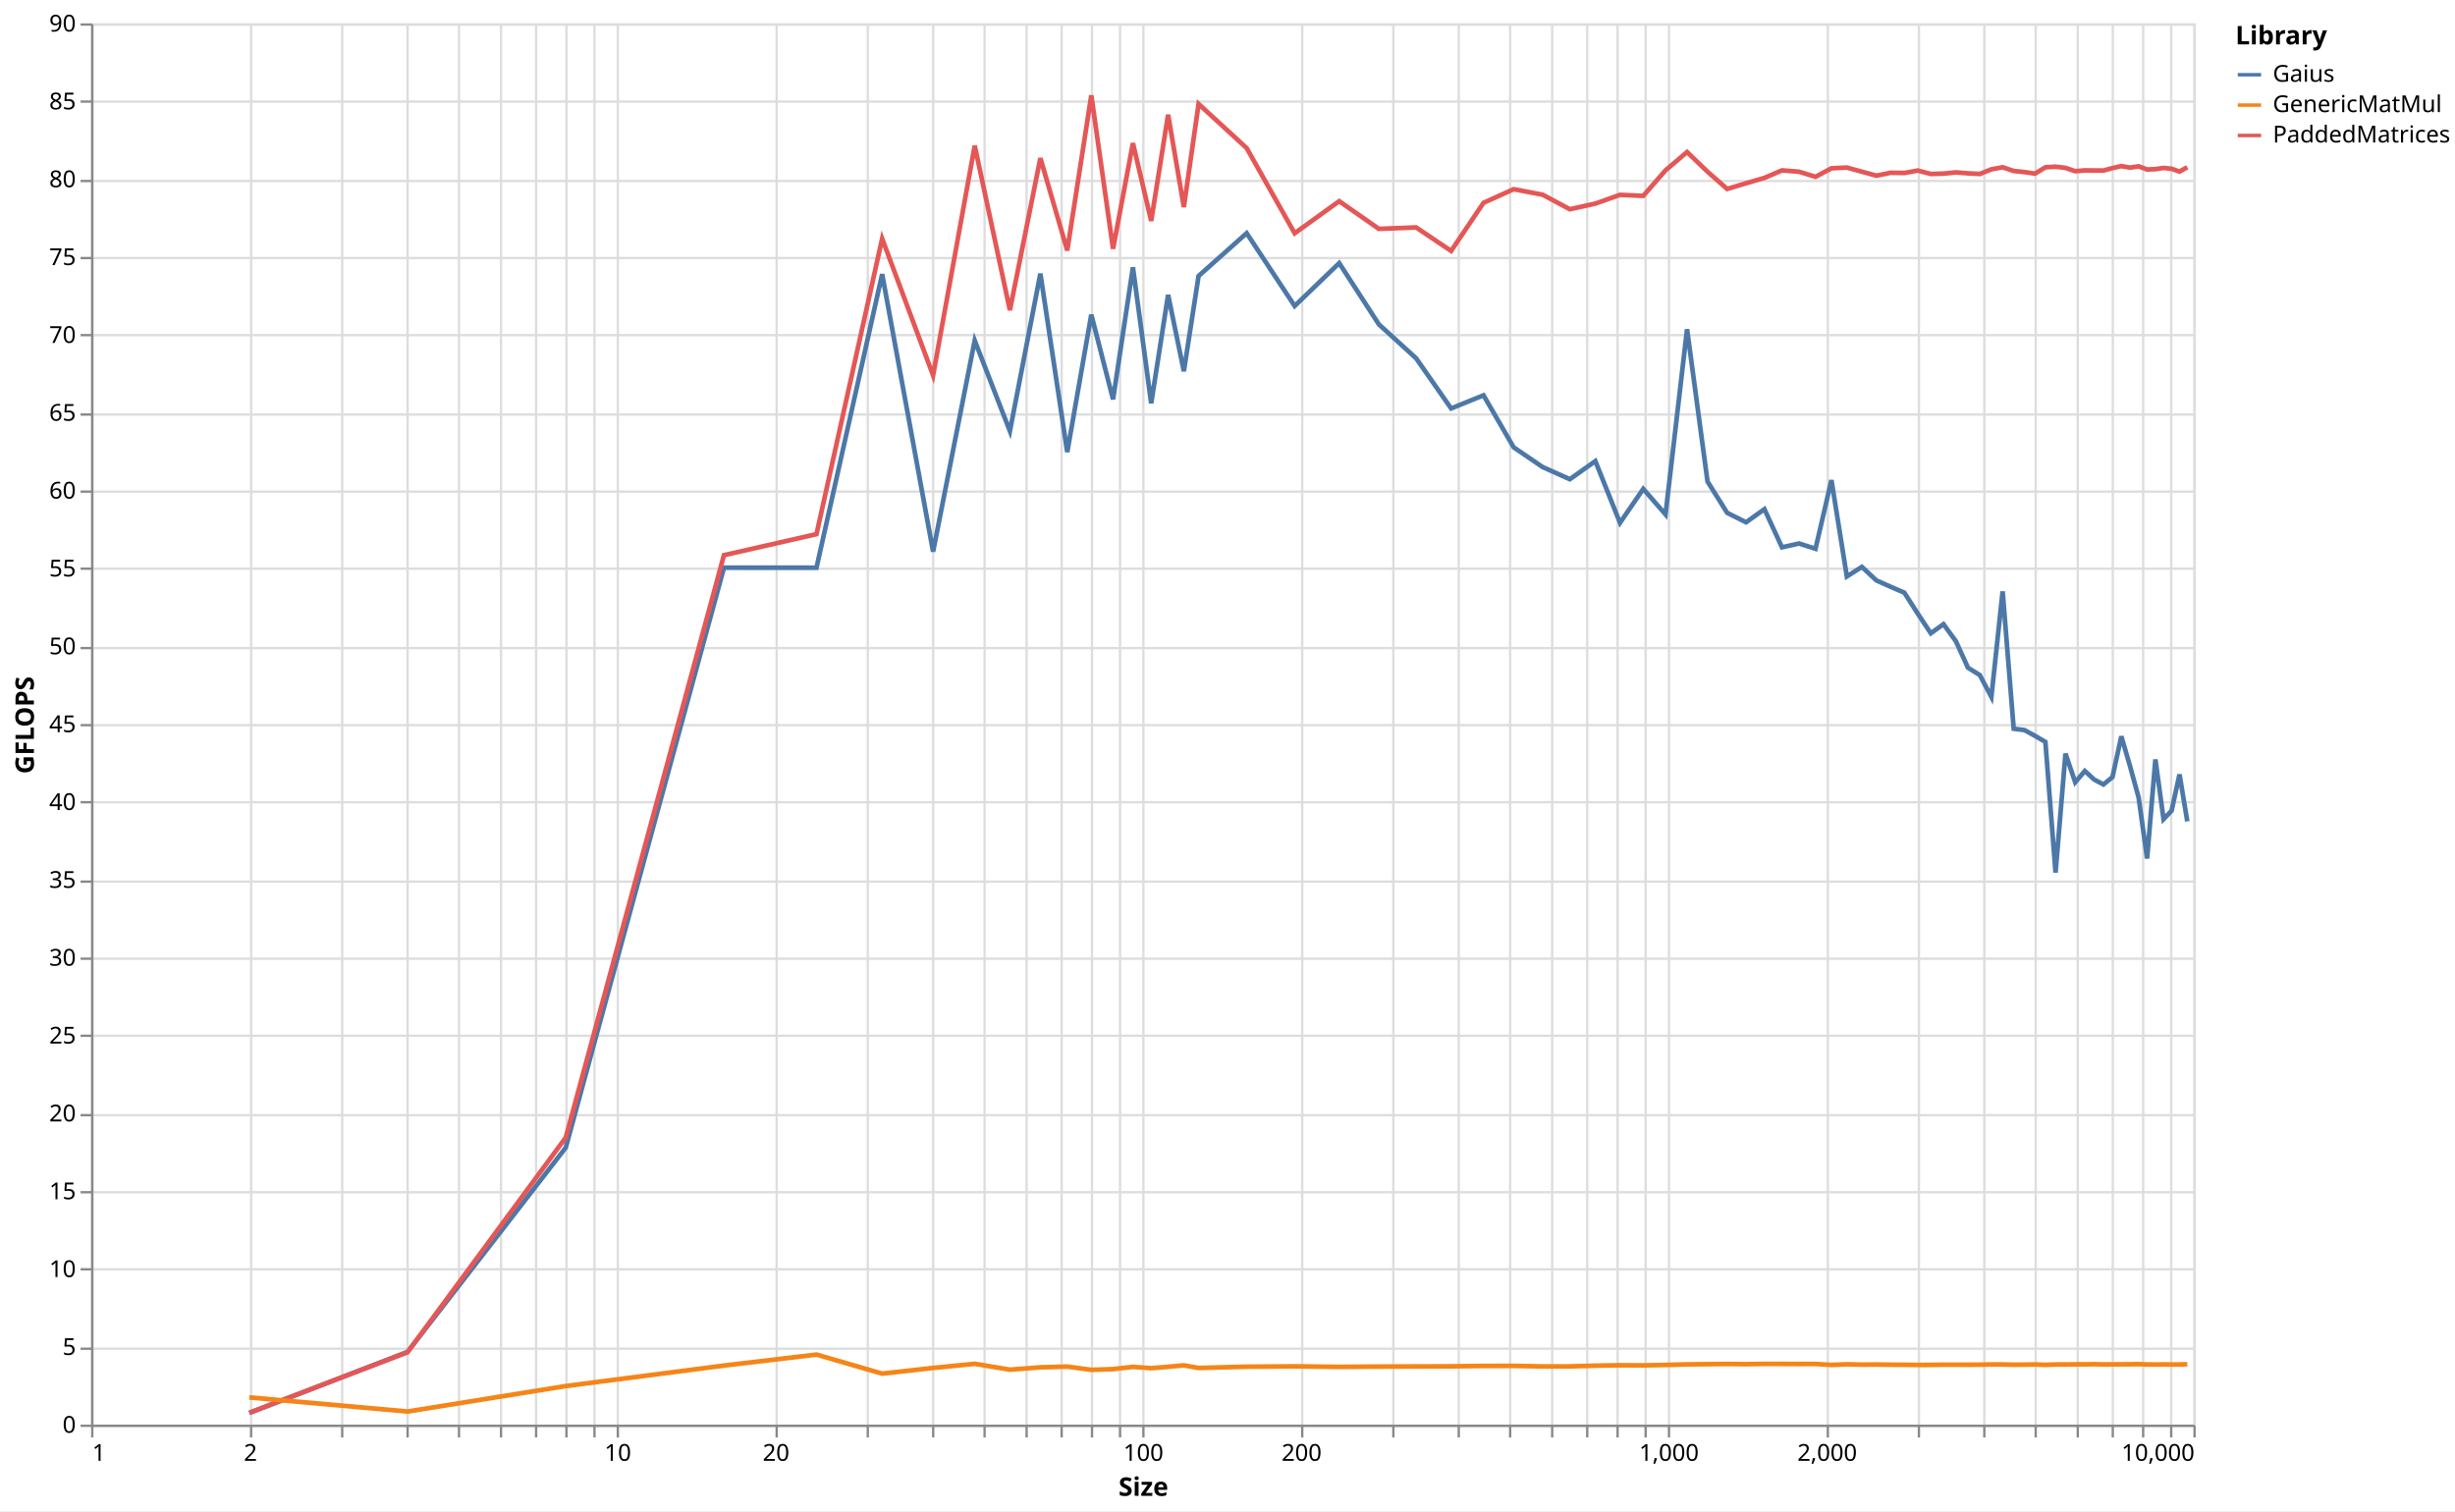
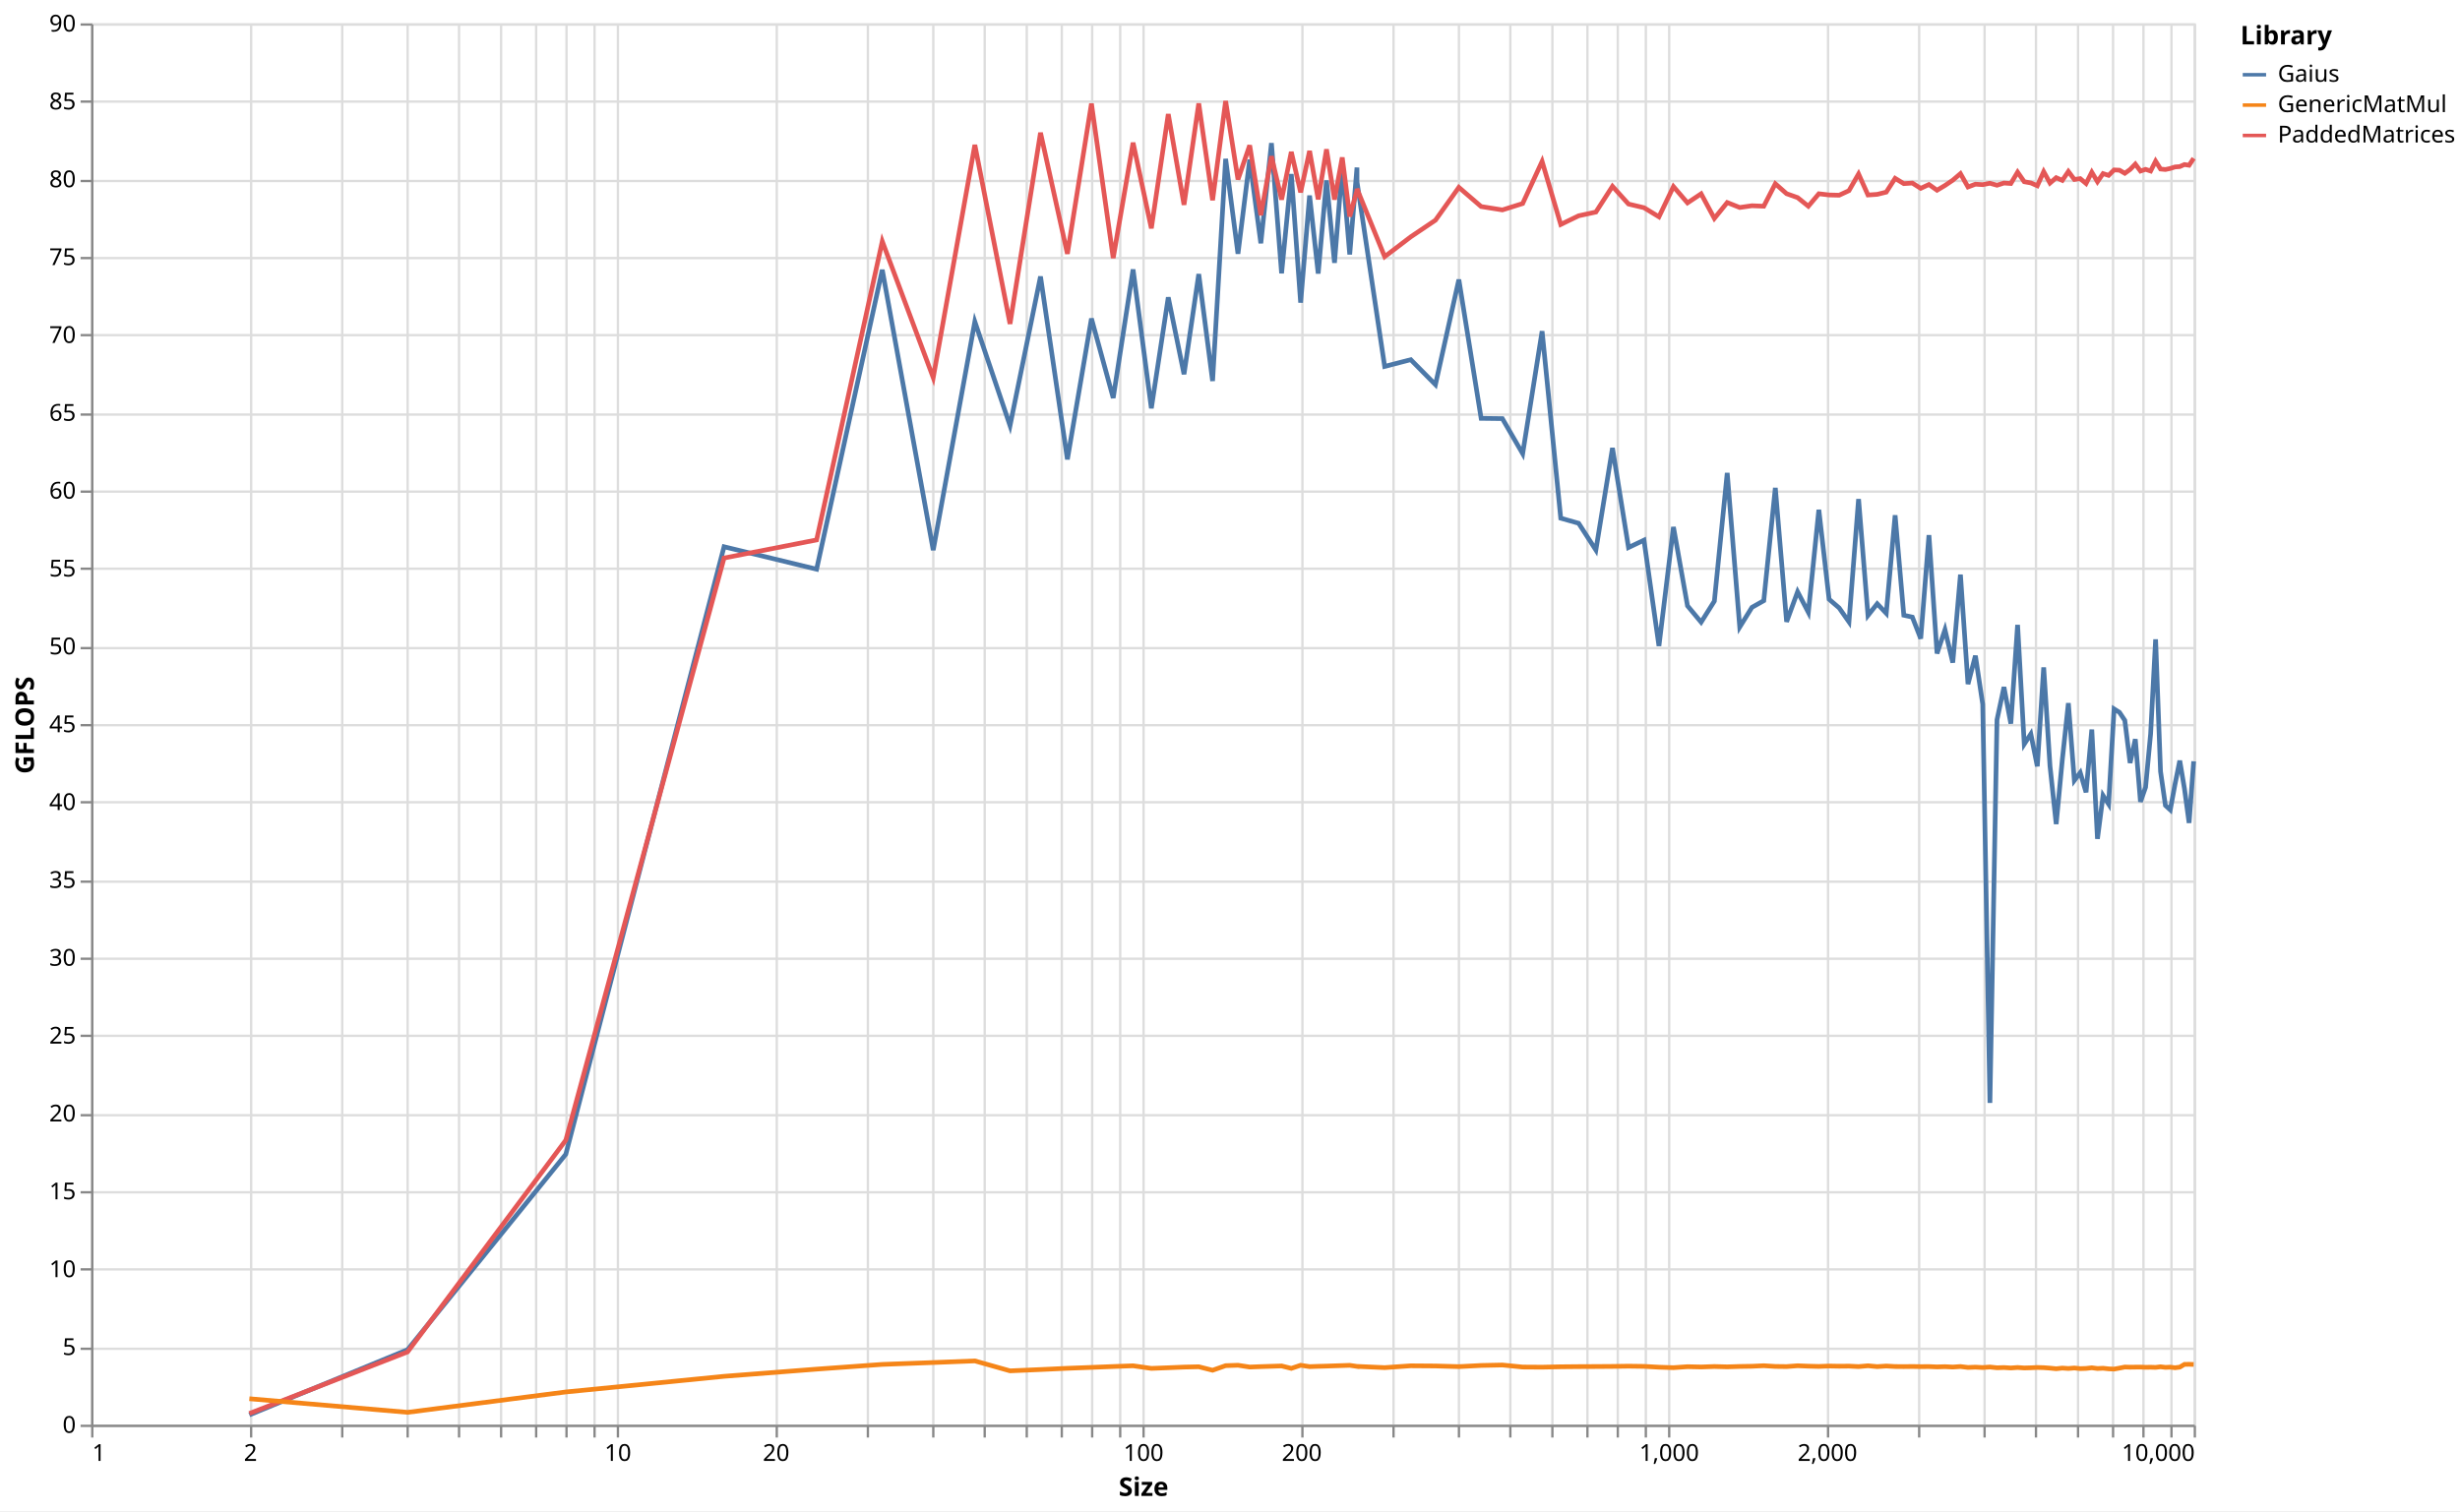
- <svg xmlns="http://www.w3.org/2000/svg" class="marks" width="1051" height="647" viewBox="0 0 1051 647" version="1.1">
-   <rect width="1051" height="647" style="fill: white;" />
+ <svg xmlns="http://www.w3.org/2000/svg" class="marks" width="1053" height="647" viewBox="0 0 1053 647" version="1.1">
+   <rect width="1053" height="647" style="fill: white;" />
  <g transform="translate(39,10)">
    <g class="mark-group role-frame root">
      <g transform="translate(0,0)">
        <path class="background" d="M0.5,0.5h900v600h-900Z" style="fill: none; stroke: #ddd;" />
        <g>
          <g class="mark-group role-axis">
            <g transform="translate(0.5,600.5)">
              <path class="background" d="M0,0h0v0h0Z" style="pointer-events: none; fill: none;" />
              <g>
                <g class="mark-rule role-axis-grid" style="pointer-events: none;">
                  <line transform="translate(0,-600)" x2="0" y2="600" style="fill: none; stroke: #ddd; stroke-width: 1; opacity: 1;" />
                  <line transform="translate(68,-600)" x2="0" y2="600" style="fill: none; stroke: #ddd; stroke-width: 1; opacity: 1;" />
                  <line transform="translate(107,-600)" x2="0" y2="600" style="fill: none; stroke: #ddd; stroke-width: 1; opacity: 1;" />
                  <line transform="translate(135,-600)" x2="0" y2="600" style="fill: none; stroke: #ddd; stroke-width: 1; opacity: 1;" />
                  <line transform="translate(157,-600)" x2="0" y2="600" style="fill: none; stroke: #ddd; stroke-width: 1; opacity: 1;" />
                  <line transform="translate(175,-600)" x2="0" y2="600" style="fill: none; stroke: #ddd; stroke-width: 1; opacity: 1;" />
                  <line transform="translate(190,-600)" x2="0" y2="600" style="fill: none; stroke: #ddd; stroke-width: 1; opacity: 1;" />
                  <line transform="translate(203,-600)" x2="0" y2="600" style="fill: none; stroke: #ddd; stroke-width: 1; opacity: 1;" />
                  <line transform="translate(215,-600)" x2="0" y2="600" style="fill: none; stroke: #ddd; stroke-width: 1; opacity: 1;" />
                  <line transform="translate(225,-600)" x2="0" y2="600" style="fill: none; stroke: #ddd; stroke-width: 1; opacity: 1;" />
                  <line transform="translate(293,-600)" x2="0" y2="600" style="fill: none; stroke: #ddd; stroke-width: 1; opacity: 1;" />
                  <line transform="translate(332,-600)" x2="0" y2="600" style="fill: none; stroke: #ddd; stroke-width: 1; opacity: 1;" />
                  <line transform="translate(360,-600)" x2="0" y2="600" style="fill: none; stroke: #ddd; stroke-width: 1; opacity: 1;" />
                  <line transform="translate(382,-600)" x2="0" y2="600" style="fill: none; stroke: #ddd; stroke-width: 1; opacity: 1;" />
                  <line transform="translate(400,-600)" x2="0" y2="600" style="fill: none; stroke: #ddd; stroke-width: 1; opacity: 1;" />
                  <line transform="translate(415,-600)" x2="0" y2="600" style="fill: none; stroke: #ddd; stroke-width: 1; opacity: 1;" />
                  <line transform="translate(428,-600)" x2="0" y2="600" style="fill: none; stroke: #ddd; stroke-width: 1; opacity: 1;" />
                  <line transform="translate(440,-600)" x2="0" y2="600" style="fill: none; stroke: #ddd; stroke-width: 1; opacity: 1;" />
                  <line transform="translate(450,-600)" x2="0" y2="600" style="fill: none; stroke: #ddd; stroke-width: 1; opacity: 1;" />
                  <line transform="translate(518,-600)" x2="0" y2="600" style="fill: none; stroke: #ddd; stroke-width: 1; opacity: 1;" />
                  <line transform="translate(557,-600)" x2="0" y2="600" style="fill: none; stroke: #ddd; stroke-width: 1; opacity: 1;" />
                  <line transform="translate(585,-600)" x2="0" y2="600" style="fill: none; stroke: #ddd; stroke-width: 1; opacity: 1;" />
                  <line transform="translate(607,-600)" x2="0" y2="600" style="fill: none; stroke: #ddd; stroke-width: 1; opacity: 1;" />
                  <line transform="translate(625,-600)" x2="0" y2="600" style="fill: none; stroke: #ddd; stroke-width: 1; opacity: 1;" />
                  <line transform="translate(640,-600)" x2="0" y2="600" style="fill: none; stroke: #ddd; stroke-width: 1; opacity: 1;" />
                  <line transform="translate(653,-600)" x2="0" y2="600" style="fill: none; stroke: #ddd; stroke-width: 1; opacity: 1;" />
                  <line transform="translate(665,-600)" x2="0" y2="600" style="fill: none; stroke: #ddd; stroke-width: 1; opacity: 1;" />
                  <line transform="translate(675,-600)" x2="0" y2="600" style="fill: none; stroke: #ddd; stroke-width: 1; opacity: 1;" />
                  <line transform="translate(743,-600)" x2="0" y2="600" style="fill: none; stroke: #ddd; stroke-width: 1; opacity: 1;" />
                  <line transform="translate(782,-600)" x2="0" y2="600" style="fill: none; stroke: #ddd; stroke-width: 1; opacity: 1;" />
                  <line transform="translate(810,-600)" x2="0" y2="600" style="fill: none; stroke: #ddd; stroke-width: 1; opacity: 1;" />
                  <line transform="translate(832,-600)" x2="0" y2="600" style="fill: none; stroke: #ddd; stroke-width: 1; opacity: 1;" />
                  <line transform="translate(850,-600)" x2="0" y2="600" style="fill: none; stroke: #ddd; stroke-width: 1; opacity: 1;" />
                  <line transform="translate(865,-600)" x2="0" y2="600" style="fill: none; stroke: #ddd; stroke-width: 1; opacity: 1;" />
                  <line transform="translate(878,-600)" x2="0" y2="600" style="fill: none; stroke: #ddd; stroke-width: 1; opacity: 1;" />
                  <line transform="translate(890,-600)" x2="0" y2="600" style="fill: none; stroke: #ddd; stroke-width: 1; opacity: 1;" />
                  <line transform="translate(900,-600)" x2="0" y2="600" style="fill: none; stroke: #ddd; stroke-width: 1; opacity: 1;" />
                </g>
              </g>
              <path class="foreground" d="" style="pointer-events: none; display: none; fill: none;" />
            </g>
          </g>
          <g class="mark-group role-axis">
            <g transform="translate(0.5,0.5)">
              <path class="background" d="M0,0h0v0h0Z" style="pointer-events: none; fill: none;" />
              <g>
                <g class="mark-rule role-axis-grid" style="pointer-events: none;">
                  <line transform="translate(0,600)" x2="900" y2="0" style="fill: none; stroke: #ddd; stroke-width: 1; opacity: 1;" />
                  <line transform="translate(0,567)" x2="900" y2="0" style="fill: none; stroke: #ddd; stroke-width: 1; opacity: 1;" />
                  <line transform="translate(0,533)" x2="900" y2="0" style="fill: none; stroke: #ddd; stroke-width: 1; opacity: 1;" />
                  <line transform="translate(0,500)" x2="900" y2="0" style="fill: none; stroke: #ddd; stroke-width: 1; opacity: 1;" />
                  <line transform="translate(0,467)" x2="900" y2="0" style="fill: none; stroke: #ddd; stroke-width: 1; opacity: 1;" />
                  <line transform="translate(0,433)" x2="900" y2="0" style="fill: none; stroke: #ddd; stroke-width: 1; opacity: 1;" />
                  <line transform="translate(0,400)" x2="900" y2="0" style="fill: none; stroke: #ddd; stroke-width: 1; opacity: 1;" />
                  <line transform="translate(0,367)" x2="900" y2="0" style="fill: none; stroke: #ddd; stroke-width: 1; opacity: 1;" />
                  <line transform="translate(0,333)" x2="900" y2="0" style="fill: none; stroke: #ddd; stroke-width: 1; opacity: 1;" />
                  <line transform="translate(0,300)" x2="900" y2="0" style="fill: none; stroke: #ddd; stroke-width: 1; opacity: 1;" />
                  <line transform="translate(0,267)" x2="900" y2="0" style="fill: none; stroke: #ddd; stroke-width: 1; opacity: 1;" />
                  <line transform="translate(0,233)" x2="900" y2="0" style="fill: none; stroke: #ddd; stroke-width: 1; opacity: 1;" />
                  <line transform="translate(0,200)" x2="900" y2="0" style="fill: none; stroke: #ddd; stroke-width: 1; opacity: 1;" />
                  <line transform="translate(0,167)" x2="900" y2="0" style="fill: none; stroke: #ddd; stroke-width: 1; opacity: 1;" />
                  <line transform="translate(0,133)" x2="900" y2="0" style="fill: none; stroke: #ddd; stroke-width: 1; opacity: 1;" />
                  <line transform="translate(0,100)" x2="900" y2="0" style="fill: none; stroke: #ddd; stroke-width: 1; opacity: 1;" />
                  <line transform="translate(0,67)" x2="900" y2="0" style="fill: none; stroke: #ddd; stroke-width: 1; opacity: 1;" />
                  <line transform="translate(0,33)" x2="900" y2="0" style="fill: none; stroke: #ddd; stroke-width: 1; opacity: 1;" />
                  <line transform="translate(0,0)" x2="900" y2="0" style="fill: none; stroke: #ddd; stroke-width: 1; opacity: 1;" />
                </g>
              </g>
              <path class="foreground" d="" style="pointer-events: none; display: none; fill: none;" />
            </g>
          </g>
          <g class="mark-group role-axis">
            <g transform="translate(0.5,600.5)">
              <path class="background" d="M0,0h0v0h0Z" style="pointer-events: none; fill: none;" />
              <g>
                <g class="mark-rule role-axis-tick" style="pointer-events: none;">
                  <line transform="translate(0,0)" x2="0" y2="5" style="fill: none; stroke: #888; stroke-width: 1; opacity: 1;" />
                  <line transform="translate(68,0)" x2="0" y2="5" style="fill: none; stroke: #888; stroke-width: 1; opacity: 1;" />
                  <line transform="translate(107,0)" x2="0" y2="5" style="fill: none; stroke: #888; stroke-width: 1; opacity: 1;" />
                  <line transform="translate(135,0)" x2="0" y2="5" style="fill: none; stroke: #888; stroke-width: 1; opacity: 1;" />
                  <line transform="translate(157,0)" x2="0" y2="5" style="fill: none; stroke: #888; stroke-width: 1; opacity: 1;" />
                  <line transform="translate(175,0)" x2="0" y2="5" style="fill: none; stroke: #888; stroke-width: 1; opacity: 1;" />
                  <line transform="translate(190,0)" x2="0" y2="5" style="fill: none; stroke: #888; stroke-width: 1; opacity: 1;" />
                  <line transform="translate(203,0)" x2="0" y2="5" style="fill: none; stroke: #888; stroke-width: 1; opacity: 1;" />
                  <line transform="translate(215,0)" x2="0" y2="5" style="fill: none; stroke: #888; stroke-width: 1; opacity: 1;" />
                  <line transform="translate(225,0)" x2="0" y2="5" style="fill: none; stroke: #888; stroke-width: 1; opacity: 1;" />
                  <line transform="translate(293,0)" x2="0" y2="5" style="fill: none; stroke: #888; stroke-width: 1; opacity: 1;" />
                  <line transform="translate(332,0)" x2="0" y2="5" style="fill: none; stroke: #888; stroke-width: 1; opacity: 1;" />
                  <line transform="translate(360,0)" x2="0" y2="5" style="fill: none; stroke: #888; stroke-width: 1; opacity: 1;" />
                  <line transform="translate(382,0)" x2="0" y2="5" style="fill: none; stroke: #888; stroke-width: 1; opacity: 1;" />
                  <line transform="translate(400,0)" x2="0" y2="5" style="fill: none; stroke: #888; stroke-width: 1; opacity: 1;" />
                  <line transform="translate(415,0)" x2="0" y2="5" style="fill: none; stroke: #888; stroke-width: 1; opacity: 1;" />
                  <line transform="translate(428,0)" x2="0" y2="5" style="fill: none; stroke: #888; stroke-width: 1; opacity: 1;" />
                  <line transform="translate(440,0)" x2="0" y2="5" style="fill: none; stroke: #888; stroke-width: 1; opacity: 1;" />
                  <line transform="translate(450,0)" x2="0" y2="5" style="fill: none; stroke: #888; stroke-width: 1; opacity: 1;" />
                  <line transform="translate(518,0)" x2="0" y2="5" style="fill: none; stroke: #888; stroke-width: 1; opacity: 1;" />
                  <line transform="translate(557,0)" x2="0" y2="5" style="fill: none; stroke: #888; stroke-width: 1; opacity: 1;" />
                  <line transform="translate(585,0)" x2="0" y2="5" style="fill: none; stroke: #888; stroke-width: 1; opacity: 1;" />
                  <line transform="translate(607,0)" x2="0" y2="5" style="fill: none; stroke: #888; stroke-width: 1; opacity: 1;" />
                  <line transform="translate(625,0)" x2="0" y2="5" style="fill: none; stroke: #888; stroke-width: 1; opacity: 1;" />
                  <line transform="translate(640,0)" x2="0" y2="5" style="fill: none; stroke: #888; stroke-width: 1; opacity: 1;" />
                  <line transform="translate(653,0)" x2="0" y2="5" style="fill: none; stroke: #888; stroke-width: 1; opacity: 1;" />
                  <line transform="translate(665,0)" x2="0" y2="5" style="fill: none; stroke: #888; stroke-width: 1; opacity: 1;" />
                  <line transform="translate(675,0)" x2="0" y2="5" style="fill: none; stroke: #888; stroke-width: 1; opacity: 1;" />
                  <line transform="translate(743,0)" x2="0" y2="5" style="fill: none; stroke: #888; stroke-width: 1; opacity: 1;" />
                  <line transform="translate(782,0)" x2="0" y2="5" style="fill: none; stroke: #888; stroke-width: 1; opacity: 1;" />
                  <line transform="translate(810,0)" x2="0" y2="5" style="fill: none; stroke: #888; stroke-width: 1; opacity: 1;" />
                  <line transform="translate(832,0)" x2="0" y2="5" style="fill: none; stroke: #888; stroke-width: 1; opacity: 1;" />
                  <line transform="translate(850,0)" x2="0" y2="5" style="fill: none; stroke: #888; stroke-width: 1; opacity: 1;" />
                  <line transform="translate(865,0)" x2="0" y2="5" style="fill: none; stroke: #888; stroke-width: 1; opacity: 1;" />
                  <line transform="translate(878,0)" x2="0" y2="5" style="fill: none; stroke: #888; stroke-width: 1; opacity: 1;" />
                  <line transform="translate(890,0)" x2="0" y2="5" style="fill: none; stroke: #888; stroke-width: 1; opacity: 1;" />
                  <line transform="translate(900,0)" x2="0" y2="5" style="fill: none; stroke: #888; stroke-width: 1; opacity: 1;" />
                </g>
                <g class="mark-text role-axis-label" style="pointer-events: none;">
                  <text text-anchor="start" transform="translate(0,15)" style="font-family: sans-serif; font-size: 10px; fill: #000; opacity: 1;">1</text>
                  <text text-anchor="middle" transform="translate(67.73175,15)" style="font-family: sans-serif; font-size: 10px; fill: #000; opacity: 1;">2</text>
                  <text text-anchor="middle" transform="translate(107.3523,15)" style="font-family: sans-serif; font-size: 10px; fill: #000; opacity: 1;" />
                  <text text-anchor="middle" transform="translate(135.4635,15)" style="font-family: sans-serif; font-size: 10px; fill: #000; opacity: 1;" />
                  <text text-anchor="middle" transform="translate(157.2683,15)" style="font-family: sans-serif; font-size: 10px; fill: #000; opacity: 1;" />
                  <text text-anchor="middle" transform="translate(175.084,15)" style="font-family: sans-serif; font-size: 10px; fill: #000; opacity: 1;" />
                  <text text-anchor="middle" transform="translate(190.1471,15)" style="font-family: sans-serif; font-size: 10px; fill: #000; opacity: 1;" />
                  <text text-anchor="middle" transform="translate(203.1952,15)" style="font-family: sans-serif; font-size: 10px; fill: #000; opacity: 1;" />
                  <text text-anchor="middle" transform="translate(214.7046,15)" style="font-family: sans-serif; font-size: 10px; fill: #000; opacity: 1;" />
                  <text text-anchor="middle" transform="translate(225,15)" style="font-family: sans-serif; font-size: 10px; fill: #000; opacity: 1;">10</text>
                  <text text-anchor="middle" transform="translate(292.7317,15)" style="font-family: sans-serif; font-size: 10px; fill: #000; opacity: 1;">20</text>
                  <text text-anchor="middle" transform="translate(332.3523,15)" style="font-family: sans-serif; font-size: 10px; fill: #000; opacity: 1;" />
                  <text text-anchor="middle" transform="translate(360.4635,15)" style="font-family: sans-serif; font-size: 10px; fill: #000; opacity: 1;" />
                  <text text-anchor="middle" transform="translate(382.2683,15)" style="font-family: sans-serif; font-size: 10px; fill: #000; opacity: 1;" />
                  <text text-anchor="middle" transform="translate(400.084,15)" style="font-family: sans-serif; font-size: 10px; fill: #000; opacity: 1;" />
                  <text text-anchor="middle" transform="translate(415.1471,15)" style="font-family: sans-serif; font-size: 10px; fill: #000; opacity: 1;" />
                  <text text-anchor="middle" transform="translate(428.1952,15)" style="font-family: sans-serif; font-size: 10px; fill: #000; opacity: 1;" />
                  <text text-anchor="middle" transform="translate(439.7046,15)" style="font-family: sans-serif; font-size: 10px; fill: #000; opacity: 1;" />
                  <text text-anchor="middle" transform="translate(450,15)" style="font-family: sans-serif; font-size: 10px; fill: #000; opacity: 1;">100</text>
                  <text text-anchor="middle" transform="translate(517.7317,15)" style="font-family: sans-serif; font-size: 10px; fill: #000; opacity: 1;">200</text>
                  <text text-anchor="middle" transform="translate(557.3523,15)" style="font-family: sans-serif; font-size: 10px; fill: #000; opacity: 1;" />
                  <text text-anchor="middle" transform="translate(585.4635,15)" style="font-family: sans-serif; font-size: 10px; fill: #000; opacity: 1;" />
                  <text text-anchor="middle" transform="translate(607.2683,15)" style="font-family: sans-serif; font-size: 10px; fill: #000; opacity: 1;" />
                  <text text-anchor="middle" transform="translate(625.084,15)" style="font-family: sans-serif; font-size: 10px; fill: #000; opacity: 1;" />
                  <text text-anchor="middle" transform="translate(640.1471,15)" style="font-family: sans-serif; font-size: 10px; fill: #000; opacity: 1;" />
                  <text text-anchor="middle" transform="translate(653.1952,15)" style="font-family: sans-serif; font-size: 10px; fill: #000; opacity: 1;" />
                  <text text-anchor="middle" transform="translate(664.7046,15)" style="font-family: sans-serif; font-size: 10px; fill: #000; opacity: 1;" />
                  <text text-anchor="middle" transform="translate(675,15)" style="font-family: sans-serif; font-size: 10px; fill: #000; opacity: 1;">1,000</text>
                  <text text-anchor="middle" transform="translate(742.7317,15)" style="font-family: sans-serif; font-size: 10px; fill: #000; opacity: 1;">2,000</text>
                  <text text-anchor="middle" transform="translate(782.3523,15)" style="font-family: sans-serif; font-size: 10px; fill: #000; opacity: 1;" />
                  <text text-anchor="middle" transform="translate(810.4635,15)" style="font-family: sans-serif; font-size: 10px; fill: #000; opacity: 1;" />
                  <text text-anchor="middle" transform="translate(832.2683,15)" style="font-family: sans-serif; font-size: 10px; fill: #000; opacity: 1;" />
                  <text text-anchor="middle" transform="translate(850.084,15)" style="font-family: sans-serif; font-size: 10px; fill: #000; opacity: 1;" />
                  <text text-anchor="middle" transform="translate(865.1471,15)" style="font-family: sans-serif; font-size: 10px; fill: #000; opacity: 1;" />
                  <text text-anchor="middle" transform="translate(878.1952,15)" style="font-family: sans-serif; font-size: 10px; fill: #000; opacity: 1;" />
                  <text text-anchor="middle" transform="translate(889.7046,15)" style="font-family: sans-serif; font-size: 10px; fill: #000; opacity: 1;" />
                  <text text-anchor="end" transform="translate(900,15)" style="font-family: sans-serif; font-size: 10px; fill: #000; opacity: 1;">10,000</text>
                </g>
                <g class="mark-rule role-axis-domain" style="pointer-events: none;">
                  <line transform="translate(0,0)" x2="900" y2="0" style="fill: none; stroke: #888; stroke-width: 1; opacity: 1;" />
                </g>
                <g class="mark-text role-axis-title" style="pointer-events: none;">
                  <text text-anchor="middle" transform="translate(450,30)" style="font-family: sans-serif; font-size: 11px; font-weight: bold; fill: #000; opacity: 1;">Size</text>
                </g>
              </g>
              <path class="foreground" d="" style="pointer-events: none; display: none; fill: none;" />
            </g>
          </g>
          <g class="mark-group role-axis">
            <g transform="translate(0.5,0.5)">
              <path class="background" d="M0,0h0v0h0Z" style="pointer-events: none; fill: none;" />
              <g>
                <g class="mark-rule role-axis-tick" style="pointer-events: none;">
                  <line transform="translate(0,600)" x2="-5" y2="0" style="fill: none; stroke: #888; stroke-width: 1; opacity: 1;" />
                  <line transform="translate(0,567)" x2="-5" y2="0" style="fill: none; stroke: #888; stroke-width: 1; opacity: 1;" />
                  <line transform="translate(0,533)" x2="-5" y2="0" style="fill: none; stroke: #888; stroke-width: 1; opacity: 1;" />
                  <line transform="translate(0,500)" x2="-5" y2="0" style="fill: none; stroke: #888; stroke-width: 1; opacity: 1;" />
                  <line transform="translate(0,467)" x2="-5" y2="0" style="fill: none; stroke: #888; stroke-width: 1; opacity: 1;" />
                  <line transform="translate(0,433)" x2="-5" y2="0" style="fill: none; stroke: #888; stroke-width: 1; opacity: 1;" />
                  <line transform="translate(0,400)" x2="-5" y2="0" style="fill: none; stroke: #888; stroke-width: 1; opacity: 1;" />
                  <line transform="translate(0,367)" x2="-5" y2="0" style="fill: none; stroke: #888; stroke-width: 1; opacity: 1;" />
                  <line transform="translate(0,333)" x2="-5" y2="0" style="fill: none; stroke: #888; stroke-width: 1; opacity: 1;" />
                  <line transform="translate(0,300)" x2="-5" y2="0" style="fill: none; stroke: #888; stroke-width: 1; opacity: 1;" />
                  <line transform="translate(0,267)" x2="-5" y2="0" style="fill: none; stroke: #888; stroke-width: 1; opacity: 1;" />
                  <line transform="translate(0,233)" x2="-5" y2="0" style="fill: none; stroke: #888; stroke-width: 1; opacity: 1;" />
                  <line transform="translate(0,200)" x2="-5" y2="0" style="fill: none; stroke: #888; stroke-width: 1; opacity: 1;" />
                  <line transform="translate(0,167)" x2="-5" y2="0" style="fill: none; stroke: #888; stroke-width: 1; opacity: 1;" />
                  <line transform="translate(0,133)" x2="-5" y2="0" style="fill: none; stroke: #888; stroke-width: 1; opacity: 1;" />
                  <line transform="translate(0,100)" x2="-5" y2="0" style="fill: none; stroke: #888; stroke-width: 1; opacity: 1;" />
                  <line transform="translate(0,67)" x2="-5" y2="0" style="fill: none; stroke: #888; stroke-width: 1; opacity: 1;" />
                  <line transform="translate(0,33)" x2="-5" y2="0" style="fill: none; stroke: #888; stroke-width: 1; opacity: 1;" />
                  <line transform="translate(0,0)" x2="-5" y2="0" style="fill: none; stroke: #888; stroke-width: 1; opacity: 1;" />
                </g>
                <g class="mark-text role-axis-label" style="pointer-events: none;">
                  <text text-anchor="end" transform="translate(-7,603)" style="font-family: sans-serif; font-size: 10px; fill: #000; opacity: 1;">0</text>
                  <text text-anchor="end" transform="translate(-7,569.6667)" style="font-family: sans-serif; font-size: 10px; fill: #000; opacity: 1;">5</text>
                  <text text-anchor="end" transform="translate(-7,536.3333)" style="font-family: sans-serif; font-size: 10px; fill: #000; opacity: 1;">10</text>
                  <text text-anchor="end" transform="translate(-7,503)" style="font-family: sans-serif; font-size: 10px; fill: #000; opacity: 1;">15</text>
                  <text text-anchor="end" transform="translate(-7,469.6667)" style="font-family: sans-serif; font-size: 10px; fill: #000; opacity: 1;">20</text>
                  <text text-anchor="end" transform="translate(-7,436.3333)" style="font-family: sans-serif; font-size: 10px; fill: #000; opacity: 1;">25</text>
                  <text text-anchor="end" transform="translate(-7,403)" style="font-family: sans-serif; font-size: 10px; fill: #000; opacity: 1;">30</text>
                  <text text-anchor="end" transform="translate(-7,369.6667)" style="font-family: sans-serif; font-size: 10px; fill: #000; opacity: 1;">35</text>
                  <text text-anchor="end" transform="translate(-7,336.3333)" style="font-family: sans-serif; font-size: 10px; fill: #000; opacity: 1;">40</text>
                  <text text-anchor="end" transform="translate(-7,303)" style="font-family: sans-serif; font-size: 10px; fill: #000; opacity: 1;">45</text>
                  <text text-anchor="end" transform="translate(-7,269.6667)" style="font-family: sans-serif; font-size: 10px; fill: #000; opacity: 1;">50</text>
                  <text text-anchor="end" transform="translate(-7,236.3333)" style="font-family: sans-serif; font-size: 10px; fill: #000; opacity: 1;">55</text>
                  <text text-anchor="end" transform="translate(-7,203)" style="font-family: sans-serif; font-size: 10px; fill: #000; opacity: 1;">60</text>
                  <text text-anchor="end" transform="translate(-7,169.6667)" style="font-family: sans-serif; font-size: 10px; fill: #000; opacity: 1;">65</text>
                  <text text-anchor="end" transform="translate(-7,136.3333)" style="font-family: sans-serif; font-size: 10px; fill: #000; opacity: 1;">70</text>
                  <text text-anchor="end" transform="translate(-7,103)" style="font-family: sans-serif; font-size: 10px; fill: #000; opacity: 1;">75</text>
                  <text text-anchor="end" transform="translate(-7,69.66667)" style="font-family: sans-serif; font-size: 10px; fill: #000; opacity: 1;">80</text>
                  <text text-anchor="end" transform="translate(-7,36.33333)" style="font-family: sans-serif; font-size: 10px; fill: #000; opacity: 1;">85</text>
                  <text text-anchor="end" transform="translate(-7,3)" style="font-family: sans-serif; font-size: 10px; fill: #000; opacity: 1;">90</text>
                </g>
                <g class="mark-rule role-axis-domain" style="pointer-events: none;">
                  <line transform="translate(0,600)" x2="0" y2="-600" style="fill: none; stroke: #888; stroke-width: 1; opacity: 1;" />
                </g>
                <g class="mark-text role-axis-title" style="pointer-events: none;">
                  <text text-anchor="middle" transform="translate(-23,300) rotate(-90) translate(0,-2)" style="font-family: sans-serif; font-size: 11px; font-weight: bold; fill: #000; opacity: 1;">GFLOPS</text>
                </g>
              </g>
              <path class="foreground" d="" style="pointer-events: none; display: none; fill: none;" />
            </g>
          </g>
          <g class="mark-group role-scope pathgroup">
            <g transform="translate(0,0)">
              <path class="background" d="M0,0h900v600h-900Z" style="fill: none;" />
              <g>
                <g class="mark-line role-mark marks">
-                   <path d="M67.732,595.003L135.463,568.867L203.195,481.396L270.927,233.067L310.548,233.082L338.659,107.399L360.463,226.205L378.279,135.809L393.342,174.599L406.39,107.173L417.9,183.58L428.195,124.738L437.509,160.985L446.011,104.495L453.833,162.697L461.074,116.284L467.816,148.96L474.122,108.17L494.698,89.84L515.258,121.015L534.318,102.665L551.306,128.889L567.256,143.425L582.235,164.886L596.1,159.259L609.012,181.544L621.434,190.001L633.056,195.197L643.98,187.434L654.53,213.854L664.487,199.334L674.018,210.27L683.242,130.968L691.998,196.158L700.411,209.591L708.505,213.635L716.364,208.02L723.875,224.354L731.18,222.723L738.233,224.974L745.049,195.582L751.645,236.831L758.074,232.731L764.302,238.526L770.378,241.242L776.271,243.793L781.993,252.725L787.584,261.155L793.018,257.263L798.332,264.567L803.503,275.921L808.564,279.051L813.518,288.417L818.345,243.226L823.074,302.026L827.687,302.613L832.21,305.083L836.644,307.681L840.994,363.633L845.243,312.686L849.414,324.96L853.524,320.122L857.529,323.79L861.477,325.897L865.356,322.75L869.154,305.292L872.9,318.138L876.569,331.524L880.19,357.607L883.739,315.172L887.231,340.75L890.677,337.124L894.058,321.596L897.396,341.691" style="fill: none; stroke: #4c78a8; stroke-width: 2;" />
+                   <path d="M67.732,595.812L135.463,567.893L203.195,484.206L270.927,224.098L310.548,233.715L338.659,105.522L360.463,225.549L378.279,127.725L393.342,172.255L406.39,108.386L417.9,186.692L428.195,126.386L437.509,160.39L446.011,105.368L453.833,164.816L461.074,117.306L467.816,150.228L474.122,107.355L480.046,153.13L485.632,58.015L490.915,98.666L495.927,58.373L500.695,94.165L505.24,51.269L509.584,107.024L513.743,64.524L517.732,119.58L521.564,73.72L525.252,107.128L528.806,67.267L532.235,102.545L535.548,61.133L538.752,98.94L541.854,61.723L541.854,67.764L553.702,146.894L564.873,144.001L575.439,154.687L585.463,109.711L594.999,169.124L604.09,169.237L612.778,184.25L621.095,131.796L629.073,211.869L636.738,214.045L644.114,225.499L651.221,181.819L658.079,224.433L664.705,221.272L671.113,266.577L677.317,215.637L683.331,249.386L689.166,256.399L694.831,247.392L700.336,192.493L705.691,258.482L710.903,250.062L715.979,247.193L720.927,198.888L725.753,256.226L730.462,243.368L735.061,252.185L739.554,208.274L743.946,246.59L748.241,250.28L752.444,256.273L756.559,203.681L760.588,253.509L764.537,248.507L768.407,252.599L772.202,210.615L775.924,253.414L779.577,254.219L783.163,263.445L786.685,219.119L790.144,269.804L793.543,259.623L796.883,273.708L800.168,236.036L803.398,282.905L806.576,270.752L809.703,291.554L812.781,462.232L815.811,298.202L818.795,284.18L821.734,299.839L824.629,257.544L827.482,308.589L830.294,304.26L833.066,318.115L835.8,275.75L838.495,317.97L841.154,342.842L843.778,315.205L846.366,291.055L848.921,324.161L851.443,320.814L853.932,329.239L856.39,302.358L858.818,349.17L861.216,330.597L863.585,334.286L865.926,293.544L868.239,295.007L870.524,298.449L872.784,316.669L875.017,306.48L877.226,333.304L879.409,327.081L881.569,304.229L883.705,263.744L885.817,320.328L887.908,334.866L889.976,336.755L892.022,325.719L894.047,315.679L896.052,327.649L898.036,342.349L900,315.958" style="fill: none; stroke: #4c78a8; stroke-width: 2;" />
                </g>
              </g>
              <path class="foreground" d="" style="display: none; fill: none;" />
            </g>
            <g transform="translate(0,0)">
              <path class="background" d="M0,0h900v600h-900Z" style="fill: none;" />
              <g>
                <g class="mark-line role-mark marks">
-                   <path d="M67.732,594.914L135.463,569.008L203.195,477.085L270.927,227.72L310.548,218.705L338.659,92.188L360.463,150.712L378.279,52.379L393.342,122.815L406.39,57.714L417.9,97.258L428.195,30.827L437.509,96.521L446.011,51.301L453.833,84.598L461.074,39.117L467.816,78.65L474.122,34.517L494.698,53.409L515.258,89.879L534.318,76.141L551.306,88.001L567.256,87.384L582.235,97.444L596.1,76.837L609.012,71.009L621.434,73.382L633.056,79.592L643.98,77.18L654.53,73.426L664.487,73.864L674.018,62.945L683.242,55.099L691.998,63.516L700.411,70.909L708.505,68.455L716.364,66.174L723.875,62.955L731.18,63.52L738.233,65.718L745.049,62.056L751.645,61.742L758.074,63.515L764.302,65.223L770.378,63.976L776.271,64.072L781.993,63.018L787.584,64.492L793.018,64.346L798.332,63.809L803.503,64.221L808.564,64.493L813.518,62.505L818.345,61.62L823.074,63.214L827.687,63.68L832.21,64.346L836.644,61.633L840.994,61.379L845.243,61.89L849.414,63.303L853.524,62.957L857.529,62.992L861.477,63.026L865.356,61.976L869.154,61.129L872.9,61.773L876.569,61.219L880.19,62.576L883.739,62.425L887.231,61.907L890.677,62.268L894.058,63.466L897.396,61.604" style="fill: none; stroke: #e45756; stroke-width: 2;" />
+                   <path d="M67.732,595.202L135.463,568.839L203.195,478.17L270.927,228.924L310.548,221.172L338.659,93.331L360.463,151.679L378.279,52.04L393.342,128.661L406.39,46.831L417.9,98.676L428.195,34.364L437.509,100.506L446.011,51.097L453.833,87.767L461.074,38.848L467.816,77.693L474.122,34.276L480.046,75.725L485.632,33.249L490.915,66.854L495.927,52.223L500.695,82.158L505.24,56.898L509.584,75.459L513.743,55.04L517.732,72.365L521.564,54.624L525.252,75.352L528.806,53.94L532.235,75.464L535.548,57.41L538.752,82.706L541.854,71.52L541.854,70.806L553.702,99.899L564.873,91.399L575.439,84.284L585.463,70.218L594.999,78.434L604.09,79.883L612.778,77.144L621.095,59.108L629.073,86.109L636.738,82.396L644.114,80.797L651.221,69.765L658.079,77.361L664.705,78.931L671.113,82.829L677.317,69.88L683.331,76.868L689.166,72.978L694.831,83.51L700.336,76.718L705.691,78.842L710.903,78.087L715.979,78.292L720.927,68.676L725.753,72.935L730.462,74.606L735.061,78.296L739.554,72.957L743.946,73.476L748.241,73.584L752.444,71.63L756.559,64.476L760.588,73.493L764.537,73.216L768.407,72.263L772.202,66.358L775.924,68.631L779.577,68.383L783.163,70.643L786.685,69.002L790.144,71.448L793.543,69.416L796.883,67.154L800.168,64.356L803.398,70.053L806.576,68.865L809.703,69.065L812.781,68.463L815.811,69.312L818.795,68.373L821.734,68.578L824.629,63.714L827.482,67.818L830.294,68.323L833.066,69.533L835.8,63.5L838.495,68.382L841.154,66.075L843.778,67.233L846.366,63.42L848.921,66.845L851.443,66.479L853.932,68.569L856.39,63.741L858.818,67.8L861.216,64.327L863.585,65.093L865.926,62.76L868.239,62.87L870.524,64.194L872.784,62.567L875.017,60.261L877.226,63.244L879.409,62.507L881.569,63.223L883.705,59.01L885.817,62.374L887.908,62.575L889.976,62.132L892.022,61.481L894.047,61.333L896.052,60.45L898.036,60.756L900,57.787" style="fill: none; stroke: #e45756; stroke-width: 2;" />
                </g>
              </g>
              <path class="foreground" d="" style="display: none; fill: none;" />
            </g>
            <g transform="translate(0,0)">
              <path class="background" d="M0,0h900v600h-900Z" style="fill: none;" />
              <g>
                <g class="mark-line role-mark marks">
-                   <path d="M67.732,588.349L135.463,594.391L203.195,583.484L270.927,574.717L310.548,570.011L338.659,578.163L360.463,575.731L378.279,573.961L393.342,576.468L406.39,575.469L417.9,575.154L428.195,576.548L437.509,576.237L446.011,575.268L453.833,575.839L461.074,575.241L467.816,574.62L474.122,575.741L494.698,575.201L515.258,575.04L534.318,575.28L551.306,575.144L567.256,575.085L582.235,575.034L596.1,574.881L609.012,574.846L621.434,575.084L633.056,575.063L643.98,574.753L654.53,574.582L664.487,574.633L674.018,574.451L683.242,574.202L691.998,574.119L700.411,574.037L708.505,574.126L716.364,574.005L723.875,574.015L731.18,574.047L738.233,574.028L745.049,574.439L751.645,574.165L758.074,574.311L764.302,574.263L770.378,574.342L776.271,574.383L781.993,574.46L787.584,574.434L793.018,574.339L798.332,574.345L803.503,574.361L808.564,574.335L813.518,574.231L818.345,574.239L823.074,574.356L827.687,574.317L832.21,574.232L836.644,574.413L840.994,574.25L845.243,574.245L849.414,574.194L853.524,574.187L857.529,574.124L861.477,574.214L865.356,574.21L869.154,574.17L872.9,574.157L876.569,574.114L880.19,574.226L883.739,574.269L887.231,574.209L890.677,574.262L894.058,574.251L897.396,574.151" style="fill: none; stroke: #f58518; stroke-width: 2;" />
+                   <path d="M67.732,588.886L135.463,594.711L203.195,585.986L270.927,579.29L310.548,576.213L338.659,574.187L360.463,573.387L378.279,572.694L393.342,576.948L406.39,576.39L417.9,575.853L428.195,575.465L437.509,575.093L446.011,574.781L453.833,575.895L461.074,575.616L467.816,575.337L474.122,575.193L480.046,576.691L485.632,574.724L490.915,574.546L495.927,575.322L500.695,575.136L505.24,574.99L509.584,574.848L513.743,575.89L517.732,574.558L521.564,575.143L525.252,575.012L528.806,574.916L532.235,574.793L535.548,574.694L538.752,574.582L541.854,575.043L541.854,575.04L553.702,575.569L564.873,574.785L575.439,574.862L585.463,575.139L594.999,574.64L604.09,574.448L612.778,575.322L621.095,575.374L629.073,575.205L636.738,575.132L644.114,575.097L651.221,575.046L658.079,574.943L664.705,575.033L671.113,575.386L677.317,575.587L683.331,575.162L689.166,575.294L694.831,575.091L700.336,575.235L705.691,575.066L710.903,574.982L715.979,574.748L720.927,575.06L725.753,575.118L730.462,574.76L735.061,574.946L739.554,575.06L743.946,574.886L748.241,574.965L752.444,574.923L756.559,575.127L760.588,574.768L764.537,575.14L768.407,574.883L772.202,575.097L775.924,575.131L779.577,575.086L783.163,575.143L786.685,575.119L790.144,575.26L793.543,575.157L796.883,575.323L800.168,575.099L803.398,575.492L806.576,575.36L809.703,575.53L812.781,575.31L815.811,575.632L818.795,575.53L821.734,575.713L824.629,575.512L827.482,575.713L830.294,575.629L833.066,575.503L835.8,575.58L838.495,575.782L841.154,576.046L843.778,575.763L846.366,575.941L848.921,575.729L851.443,575.994L853.932,575.91L856.39,575.632L858.818,575.949L861.216,575.831L863.585,576.089L865.926,576.194L868.239,575.773L870.524,575.317L872.784,575.388L875.017,575.354L877.226,575.335L879.409,575.434L881.569,575.397L883.705,575.463L885.817,575.206L887.908,575.458L889.976,575.368L892.022,575.617L894.047,575.365L896.052,574.175L898.036,574.141L900,574.206" style="fill: none; stroke: #f58518; stroke-width: 2;" />
                </g>
              </g>
              <path class="foreground" d="" style="display: none; fill: none;" />
            </g>
          </g>
          <g class="mark-group role-legend">
-             <g transform="translate(918,0)">
+             <g transform="translate(920,0)">
              <path class="background" d="M0,0h89v53h-89Z" style="pointer-events: none; fill: none;" />
              <g>
                <g class="mark-group role-legend-entry">
                  <g transform="translate(0,16)">
                    <path class="background" d="M0,0h0v0h0Z" style="pointer-events: none; fill: none;" />
                    <g>
                      <g class="mark-group role-scope">
                        <g transform="translate(0,0)">
                          <path class="background" d="M0,0h89v11h-89Z" style="pointer-events: none; fill: none; opacity: 1;" />
                          <g>
                            <g class="mark-symbol role-legend-symbol" style="pointer-events: none;">
                              <path transform="translate(6,6)" d="M-5,0L5,0" style="fill: none; stroke: #4c78a8; stroke-width: 1.5; opacity: 1;" />
                            </g>
                            <g class="mark-text role-legend-label" style="pointer-events: none;">
                              <text text-anchor="start" transform="translate(16,9)" style="font-family: sans-serif; font-size: 10px; fill: #000; opacity: 1;">Gaius</text>
                            </g>
                          </g>
                          <path class="foreground" d="" style="pointer-events: none; display: none; fill: none;" />
                        </g>
                        <g transform="translate(0,13)">
                          <path class="background" d="M0,0h89v11h-89Z" style="pointer-events: none; fill: none; opacity: 1;" />
                          <g>
                            <g class="mark-symbol role-legend-symbol" style="pointer-events: none;">
                              <path transform="translate(6,6)" d="M-5,0L5,0" style="fill: none; stroke: #f58518; stroke-width: 1.5; opacity: 1;" />
                            </g>
                            <g class="mark-text role-legend-label" style="pointer-events: none;">
                              <text text-anchor="start" transform="translate(16,9)" style="font-family: sans-serif; font-size: 10px; fill: #000; opacity: 1;">GenericMatMul</text>
                            </g>
                          </g>
                          <path class="foreground" d="" style="pointer-events: none; display: none; fill: none;" />
                        </g>
                        <g transform="translate(0,26)">
                          <path class="background" d="M0,0h89v11h-89Z" style="pointer-events: none; fill: none; opacity: 1;" />
                          <g>
                            <g class="mark-symbol role-legend-symbol" style="pointer-events: none;">
                              <path transform="translate(6,6)" d="M-5,0L5,0" style="fill: none; stroke: #e45756; stroke-width: 1.5; opacity: 1;" />
                            </g>
                            <g class="mark-text role-legend-label" style="pointer-events: none;">
                              <text text-anchor="start" transform="translate(16,9)" style="font-family: sans-serif; font-size: 10px; fill: #000; opacity: 1;">PaddedMatrices</text>
                            </g>
                          </g>
                          <path class="foreground" d="" style="pointer-events: none; display: none; fill: none;" />
                        </g>
                      </g>
                    </g>
                    <path class="foreground" d="" style="pointer-events: none; display: none; fill: none;" />
                  </g>
                </g>
                <g class="mark-text role-legend-title" style="pointer-events: none;">
                  <text text-anchor="start" transform="translate(0,9)" style="font-family: sans-serif; font-size: 11px; font-weight: bold; fill: #000; opacity: 1;">Library</text>
                </g>
              </g>
              <path class="foreground" d="" style="pointer-events: none; display: none; fill: none;" />
            </g>
          </g>
        </g>
        <path class="foreground" d="" style="display: none; fill: none;" />
      </g>
    </g>
  </g>
</svg>
